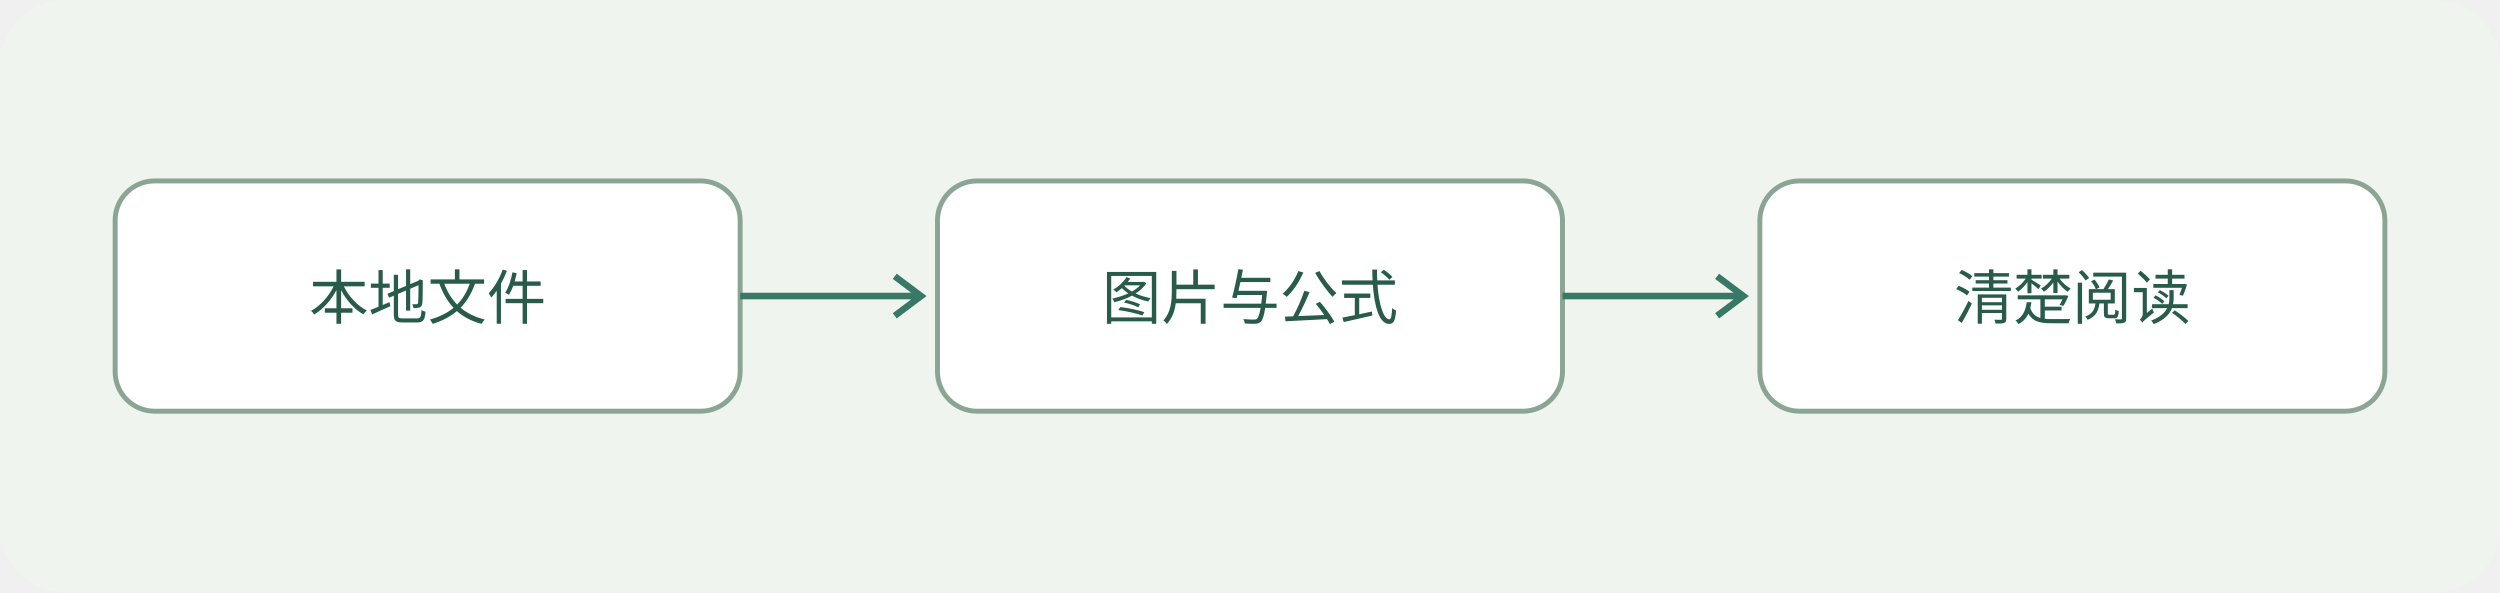
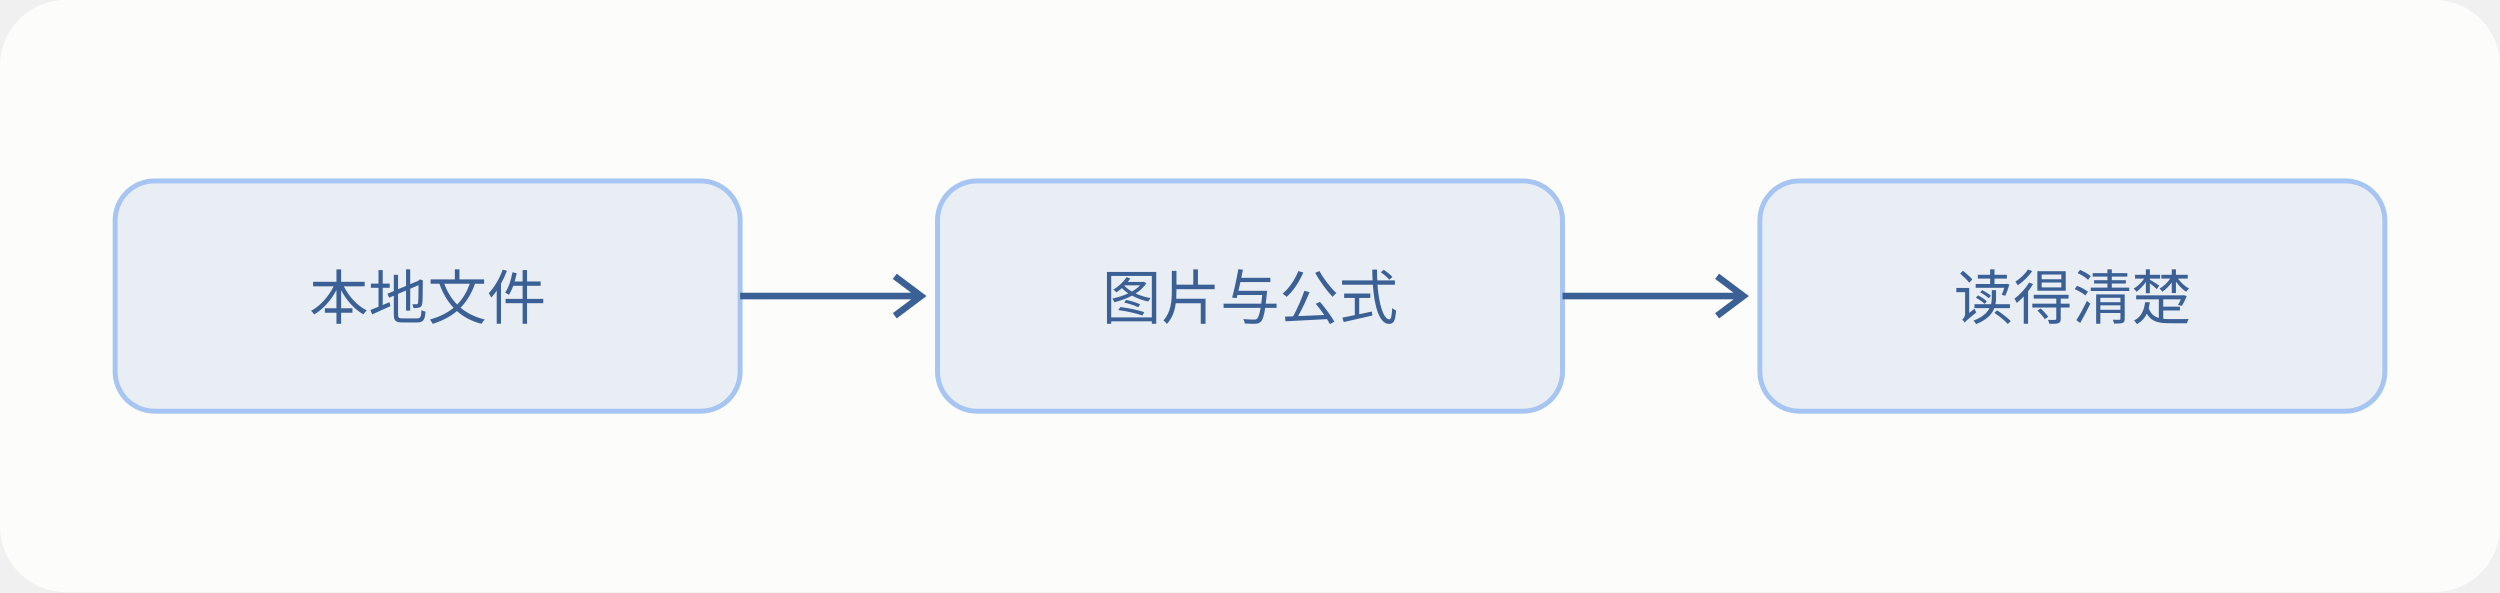
<svg xmlns="http://www.w3.org/2000/svg" width="760" height="180" viewBox="0 0 760 180">
-   <rect width="760" height="180" rx="20" fill="#f0f4ee" />
-   <g fill="#ffffff" stroke="#8ba594" stroke-width="1.5">
+   <rect width="760" height="180" rx="20" fill="#FCFCFA" />
+   <g fill="#E9EEF5" stroke="#A6C5F2" stroke-width="1.5">
    <rect x="35" y="55" width="190" height="70" rx="12" />
    <rect x="285" y="55" width="190" height="70" rx="12" />
    <rect x="535" y="55" width="190" height="70" rx="12" />
  </g>
-   <g fill="none" stroke="#387866" stroke-width="2">
+   <g fill="none" stroke="#3A6095" stroke-width="2">
    <path d="M225 90H280m-8-6 8 6-8 6" />
    <path d="M475 90H530m-8-6 8 6-8 6" />
  </g>
-   <g fill="#285b49" font-family="sans-serif" font-size="18" text-anchor="middle">
+   <g fill="#3A6095" font-family="sans-serif" font-size="18" text-anchor="middle">
    <text x="130" y="97">本地文件</text>
    <text x="380" y="97">图片与公式</text>
-     <text x="630" y="97">清楚阅读</text>
+     <text x="630" y="97">读得清楚</text>
  </g>
</svg>
